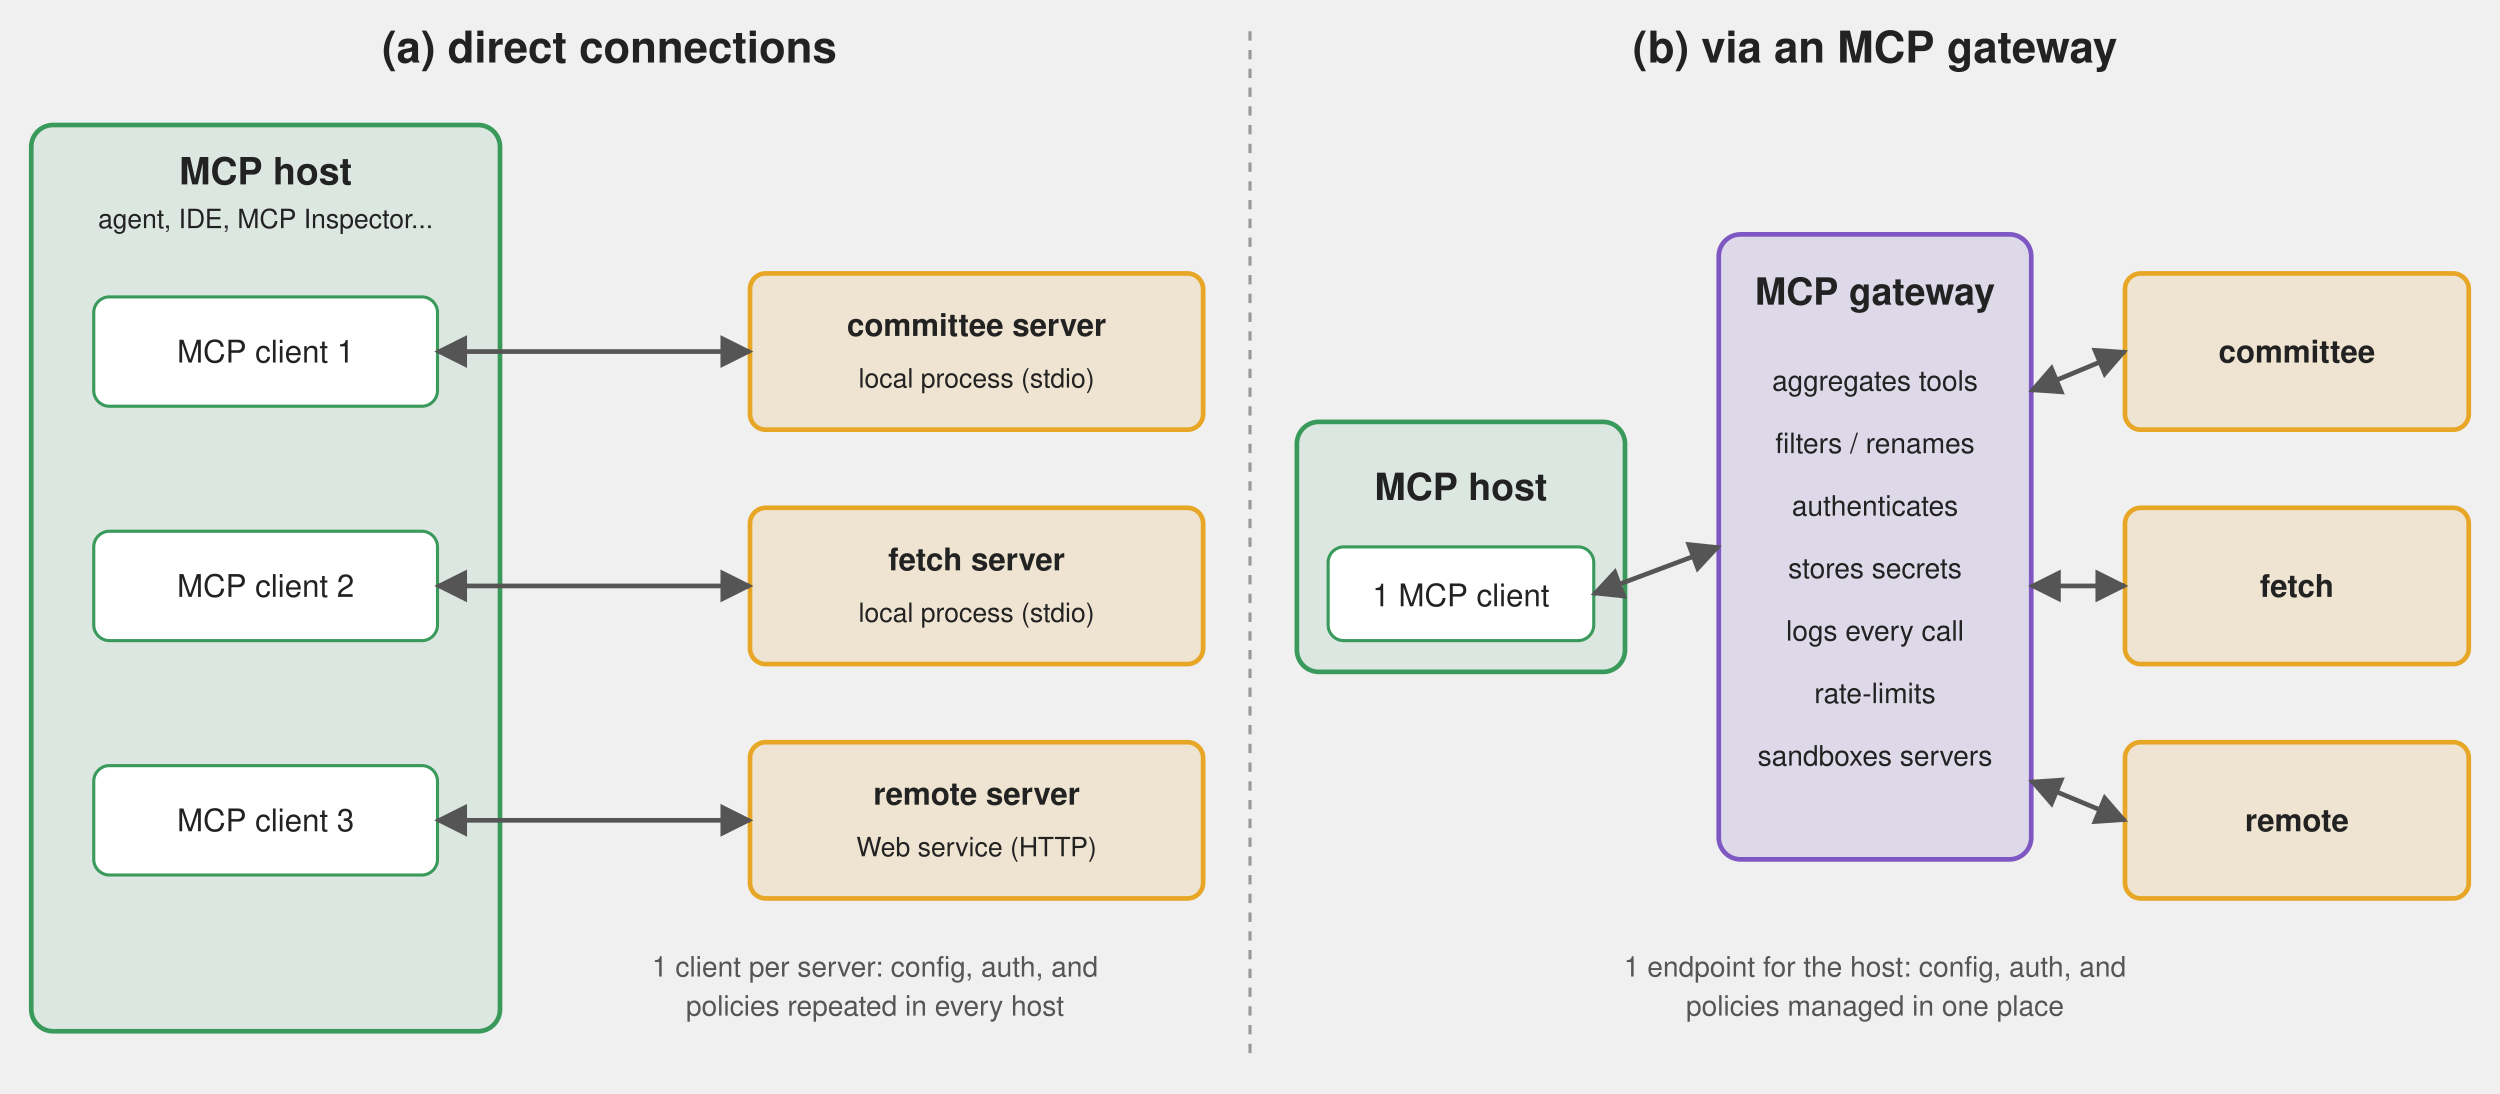
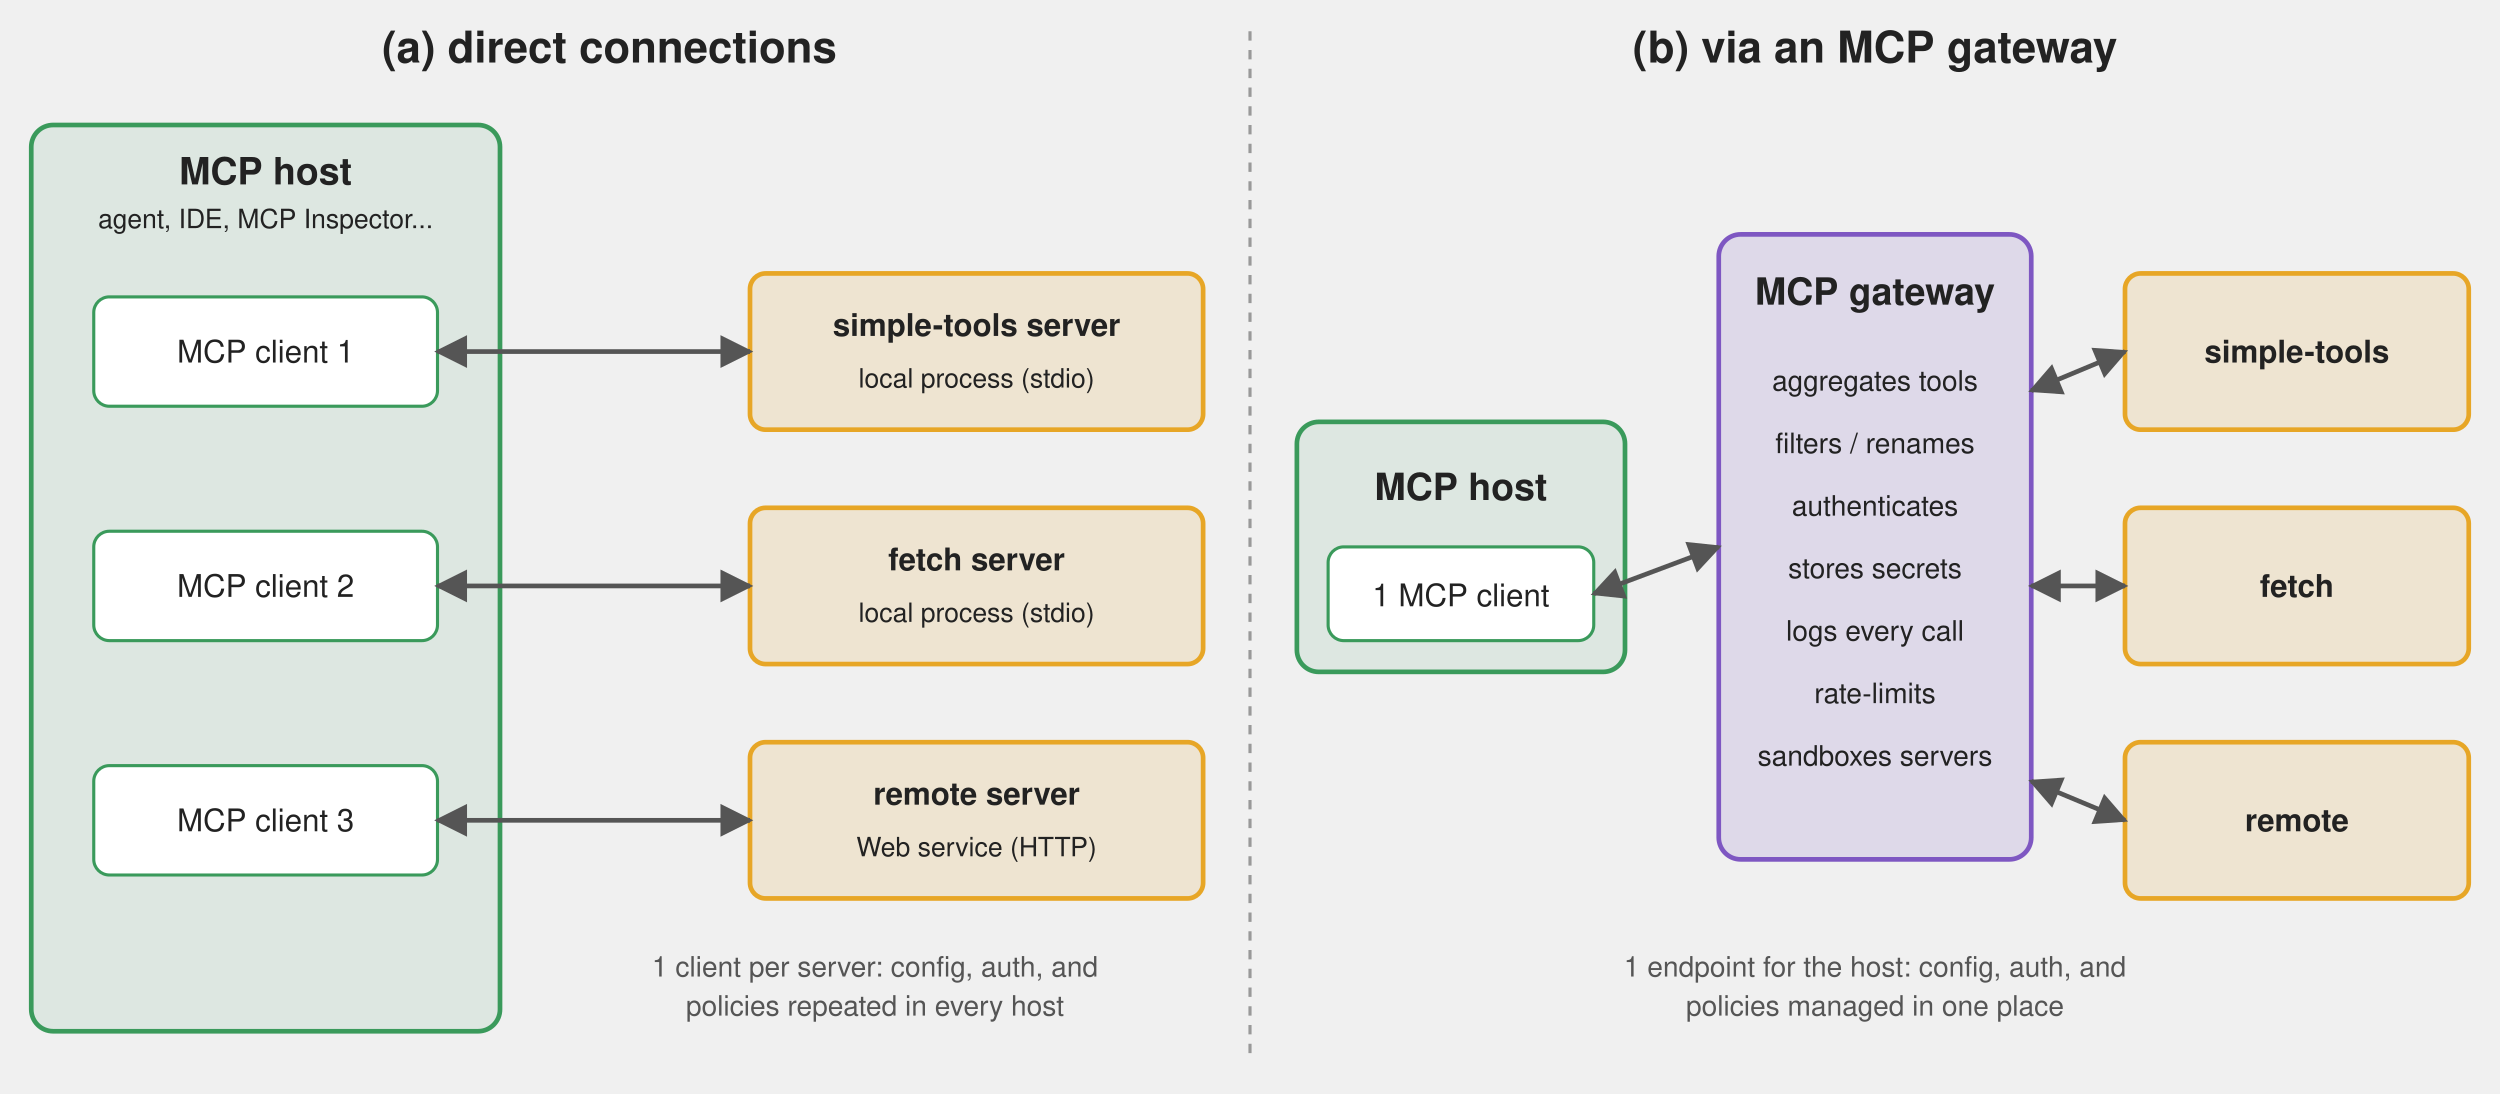
<svg xmlns="http://www.w3.org/2000/svg" viewBox="0 0 1600 700" font-family="Signika Negative, Helvetica, Arial, sans-serif" text-anchor="middle" fill="#222">
  <defs>
    <marker id="a" viewBox="0 0 10 10" refX="9" refY="5" markerWidth="7" markerHeight="7" orient="auto-start-reverse">
      <path d="M0,0 L10,5 L0,10 z" fill="#555" />
    </marker>
  </defs>
  <text x="390" y="40" font-size="28" font-weight="600">(a) direct connections</text>
  <text x="1200" y="40" font-size="28" font-weight="600">(b) via an MCP gateway</text>
  <line x1="800" y1="20" x2="800" y2="680" stroke="#999" stroke-width="2" stroke-dasharray="6,6" />
  <rect x="20" y="80" width="300" height="580" rx="14" fill="#3a9a5b" fill-opacity="0.10" stroke="#3a9a5b" stroke-width="3" />
  <text x="170" y="118" font-size="24" font-weight="600">MCP host</text>
  <text x="170" y="146" font-size="17">agent, IDE, MCP Inspector...</text>
  <g font-size="20">
    <rect x="60" y="190" width="220" height="70" rx="10" fill="#fff" stroke="#3a9a5b" stroke-width="2" />
    <text x="170" y="232">MCP client 1</text>
    <rect x="60" y="340" width="220" height="70" rx="10" fill="#fff" stroke="#3a9a5b" stroke-width="2" />
    <text x="170" y="382">MCP client 2</text>
    <rect x="60" y="490" width="220" height="70" rx="10" fill="#fff" stroke="#3a9a5b" stroke-width="2" />
    <text x="170" y="532">MCP client 3</text>
  </g>
  <g font-size="20">
    <rect x="480" y="175" width="290" height="100" rx="10" fill="#e7a626" fill-opacity="0.15" stroke="#e7a626" stroke-width="3" />
-     <text x="625" y="215" font-weight="600">committee server</text>
+     <text x="625" y="215" font-weight="600">simple-tools server</text>
    <text x="625" y="248" font-size="17">local process (stdio)</text>
    <rect x="480" y="325" width="290" height="100" rx="10" fill="#e7a626" fill-opacity="0.15" stroke="#e7a626" stroke-width="3" />
    <text x="625" y="365" font-weight="600">fetch server</text>
    <text x="625" y="398" font-size="17">local process (stdio)</text>
    <rect x="480" y="475" width="290" height="100" rx="10" fill="#e7a626" fill-opacity="0.15" stroke="#e7a626" stroke-width="3" />
    <text x="625" y="515" font-weight="600">remote server</text>
    <text x="625" y="548" font-size="17">Web service (HTTP)</text>
  </g>
  <g stroke="#555" stroke-width="3">
    <line x1="280" y1="225" x2="480" y2="225" marker-start="url(#a)" marker-end="url(#a)" />
    <line x1="280" y1="375" x2="480" y2="375" marker-start="url(#a)" marker-end="url(#a)" />
    <line x1="280" y1="525" x2="480" y2="525" marker-start="url(#a)" marker-end="url(#a)" />
  </g>
  <text x="560" y="625" font-size="18" fill="#555">1 client per server: config, auth, and</text>
  <text x="560" y="650" font-size="18" fill="#555">policies repeated in every host</text>
  <rect x="830" y="270" width="210" height="160" rx="14" fill="#3a9a5b" fill-opacity="0.10" stroke="#3a9a5b" stroke-width="3" />
  <text x="935" y="320" font-size="24" font-weight="600">MCP host</text>
  <rect x="850" y="350" width="170" height="60" rx="10" fill="#fff" stroke="#3a9a5b" stroke-width="2" />
  <text x="935" y="388" font-size="20">1 MCP client</text>
  <rect x="1100" y="150" width="200" height="400" rx="14" fill="#7e57c2" fill-opacity="0.15" stroke="#7e57c2" stroke-width="3" />
  <text x="1200" y="195" font-size="24" font-weight="600">MCP gateway</text>
  <g font-size="18">
    <text x="1200" y="250">aggregates tools</text>
    <text x="1200" y="290">filters / renames</text>
    <text x="1200" y="330">authenticates</text>
    <text x="1200" y="370">stores secrets</text>
    <text x="1200" y="410">logs every call</text>
    <text x="1200" y="450">rate-limits</text>
    <text x="1200" y="490">sandboxes servers</text>
  </g>
  <line x1="1020" y1="380" x2="1100" y2="350" stroke="#555" stroke-width="3" marker-start="url(#a)" marker-end="url(#a)" />
  <g font-size="20">
    <rect x="1360" y="175" width="220" height="100" rx="10" fill="#e7a626" fill-opacity="0.15" stroke="#e7a626" stroke-width="3" />
-     <text x="1470" y="232" font-weight="600">committee</text>
+     <text x="1470" y="232" font-weight="600">simple-tools</text>
    <rect x="1360" y="325" width="220" height="100" rx="10" fill="#e7a626" fill-opacity="0.15" stroke="#e7a626" stroke-width="3" />
    <text x="1470" y="382" font-weight="600">fetch</text>
    <rect x="1360" y="475" width="220" height="100" rx="10" fill="#e7a626" fill-opacity="0.15" stroke="#e7a626" stroke-width="3" />
    <text x="1470" y="532" font-weight="600">remote</text>
  </g>
  <g stroke="#555" stroke-width="3">
    <line x1="1300" y1="250" x2="1360" y2="225" marker-start="url(#a)" marker-end="url(#a)" />
    <line x1="1300" y1="375" x2="1360" y2="375" marker-start="url(#a)" marker-end="url(#a)" />
    <line x1="1300" y1="500" x2="1360" y2="525" marker-start="url(#a)" marker-end="url(#a)" />
  </g>
  <text x="1200" y="625" font-size="18" fill="#555">1 endpoint for the host: config, auth, and</text>
  <text x="1200" y="650" font-size="18" fill="#555">policies managed in one place</text>
</svg>
